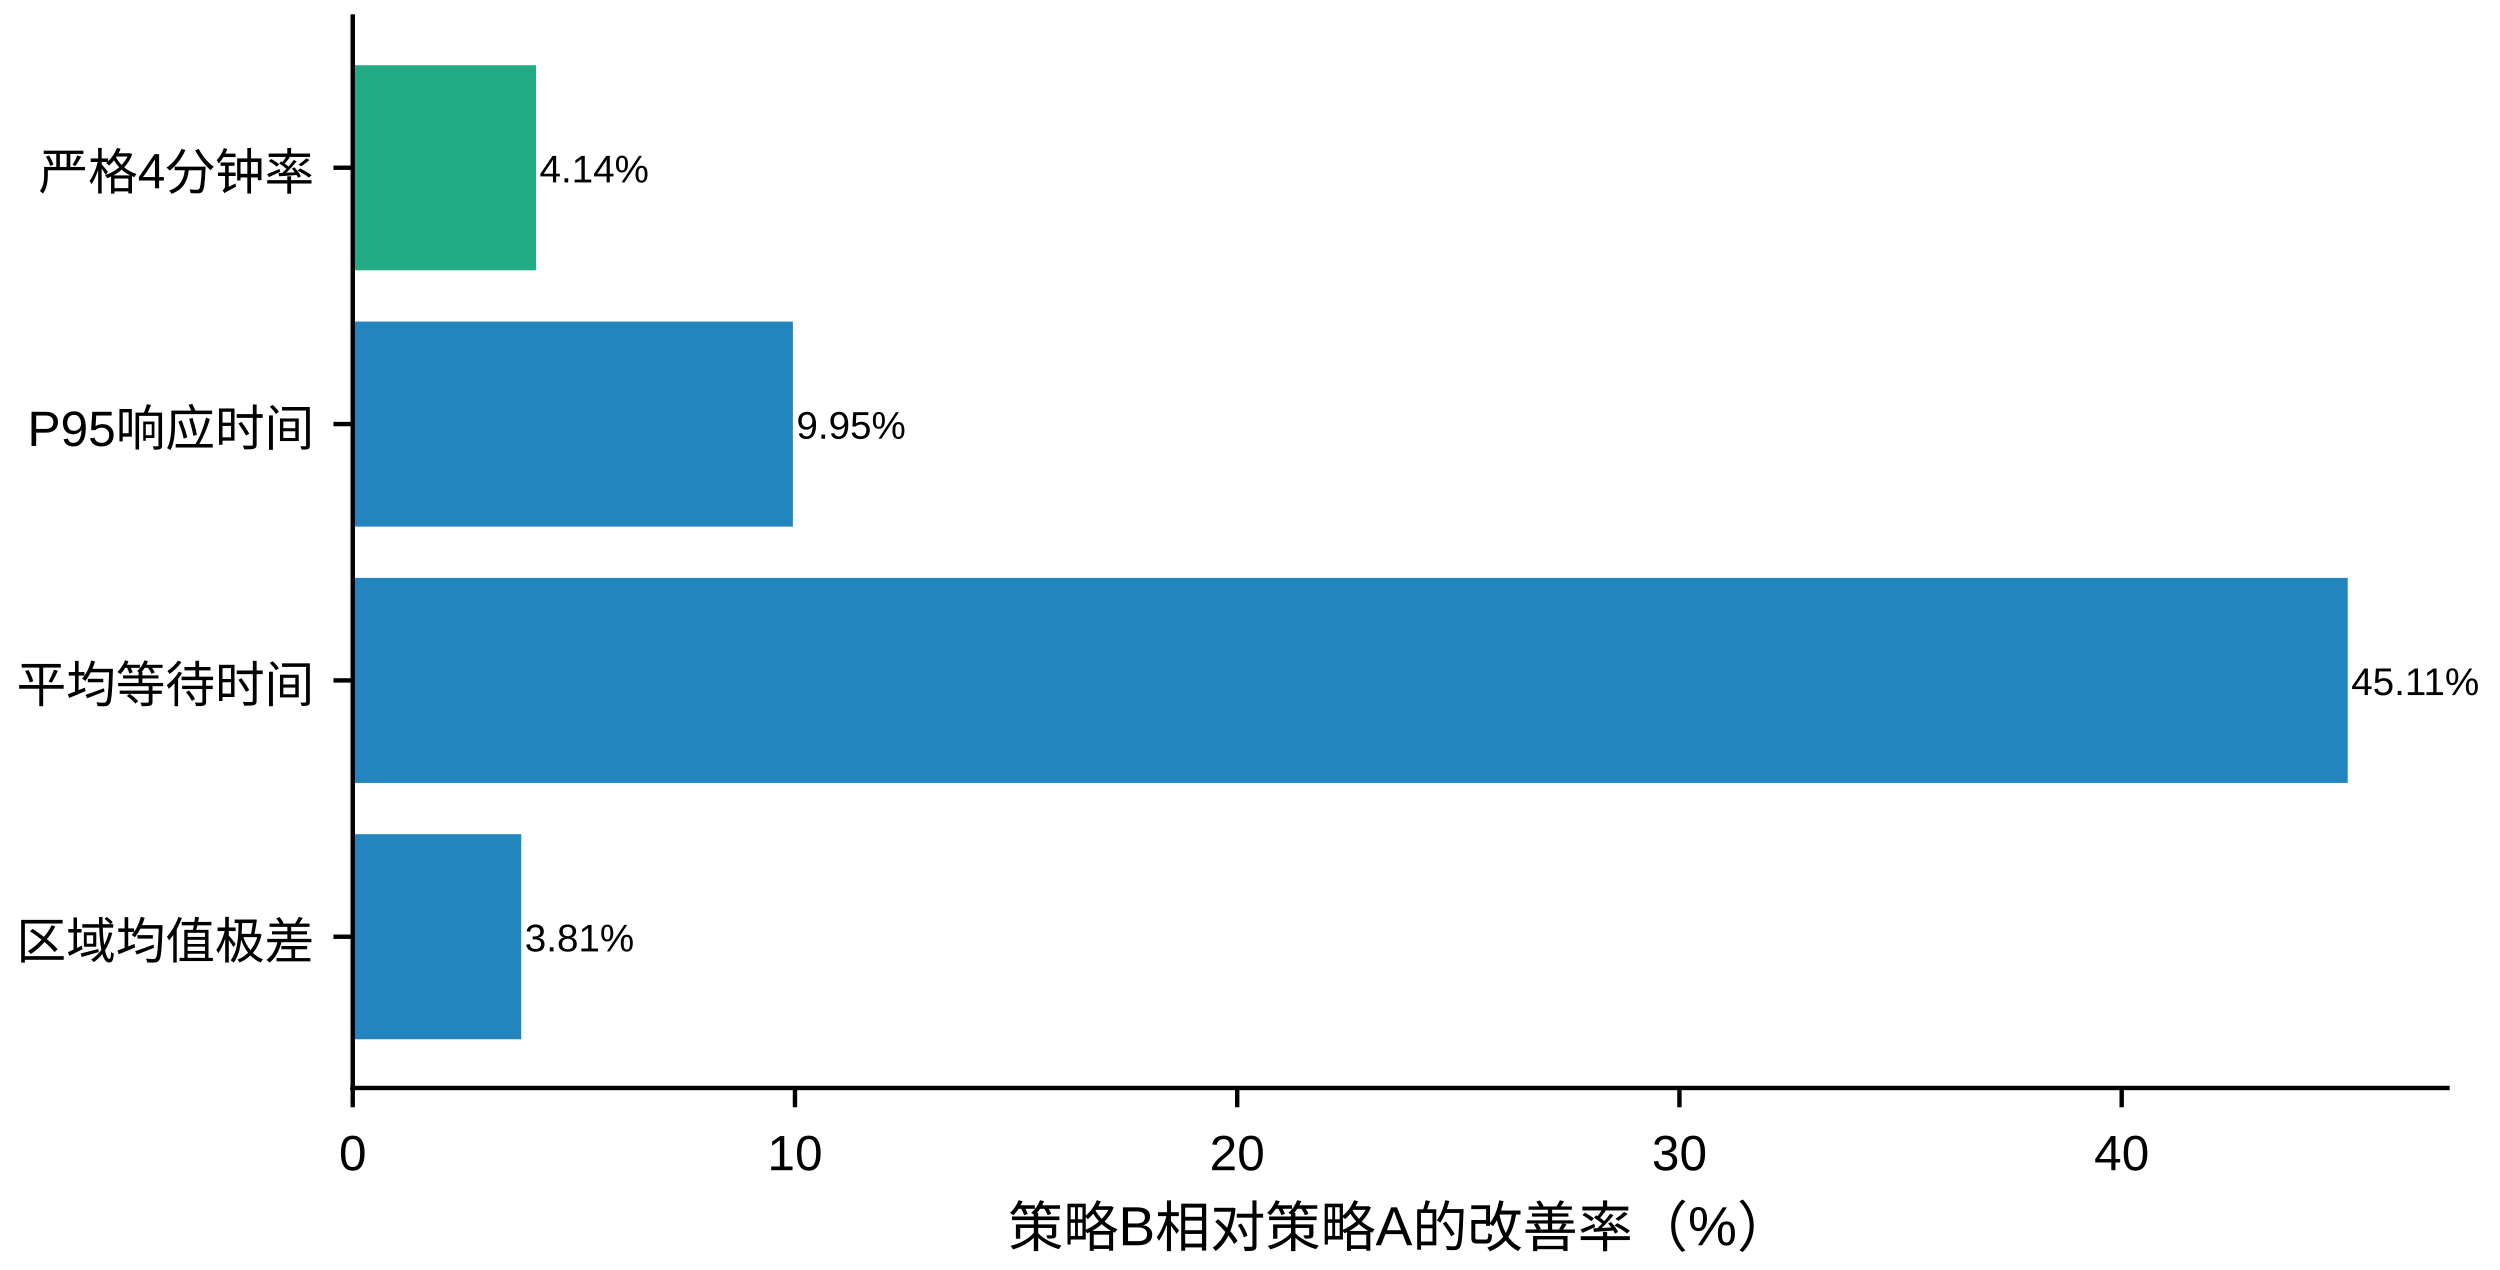
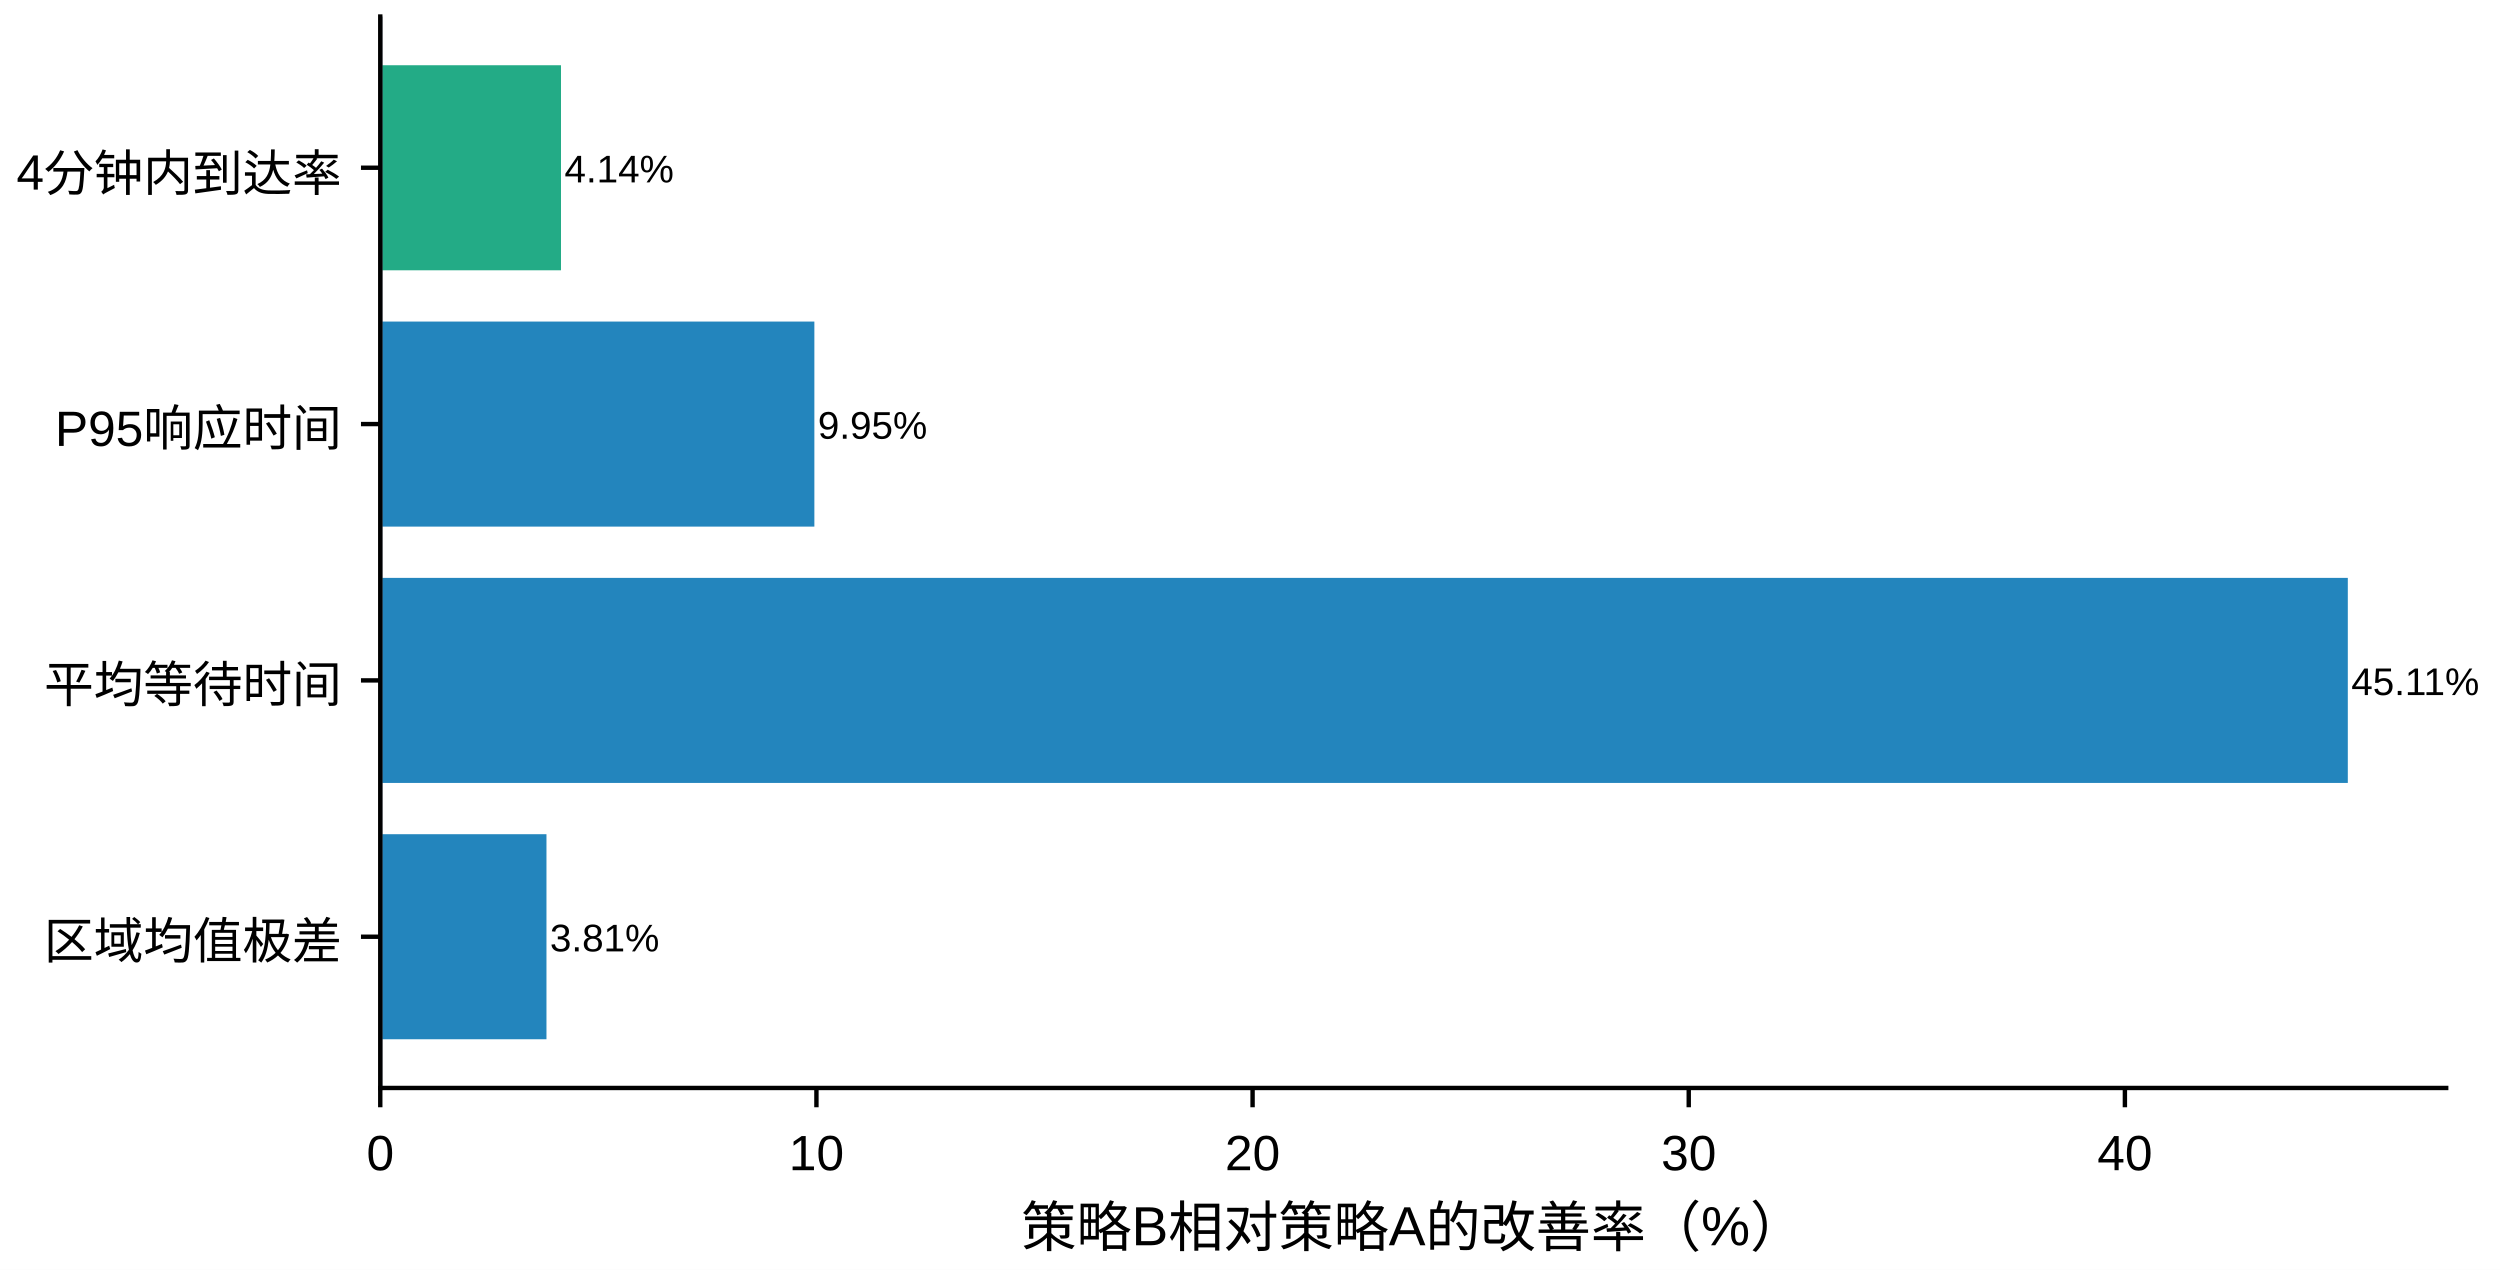
<svg xmlns="http://www.w3.org/2000/svg" xmlns:xlink="http://www.w3.org/1999/xlink" width="453.6pt" height="230.4pt" viewBox="0 0 453.6 230.4" version="1.1">
  <defs>
    <style type="text/css">*{stroke-linejoin: round; stroke-linecap: butt}</style>
  </defs>
  <g id="figure_1">
    <g id="patch_1">
      <path d="M 0 230.4 L 453.6 230.4 L 453.6 0 L 0 0 z " style="fill: #ffffff" />
    </g>
    <g id="axes_1">
      <g id="patch_2">
-         <path d="M 64 197.4 L 444.066 197.4 L 444.066 3 L 64 3 z " style="fill: #ffffff" />
+         <path d="M 68.995 197.4 L 443.837 197.4 L 443.837 3 L 68.995 3 z " style="fill: #ffffff" />
      </g>
      <g id="patch_3">
-         <path d="M 64 11.837 L 97.249 11.837 L 97.249 49.042 L 64 49.042 z " clip-path="url(#p3e1f21b77f)" style="fill: #009e73; opacity: 0.86" />
+         <path d="M 68.995 11.837 L 101.787 11.837 L 101.787 49.042 L 68.995 49.042 z " clip-path="url(#p5071ece3fd)" style="fill: #009e73; opacity: 0.86" />
      </g>
      <g id="patch_4">
-         <path d="M 64 58.344 L 143.862 58.344 L 143.862 95.549 L 64 95.549 z " clip-path="url(#p3e1f21b77f)" style="fill: #0072b2; opacity: 0.86" />
+         <path d="M 68.995 58.344 L 147.759 58.344 L 147.759 95.549 L 68.995 95.549 z " clip-path="url(#p5071ece3fd)" style="fill: #0072b2; opacity: 0.86" />
      </g>
      <g id="patch_5">
-         <path d="M 64 104.851 L 425.968 104.851 L 425.968 142.056 L 64 142.056 z " clip-path="url(#p3e1f21b77f)" style="fill: #0072b2; opacity: 0.86" />
+         <path d="M 68.995 104.851 L 425.987 104.851 L 425.987 142.056 L 68.995 142.056 z " clip-path="url(#p5071ece3fd)" style="fill: #0072b2; opacity: 0.86" />
      </g>
      <g id="patch_6">
-         <path d="M 64 151.358 L 94.577 151.358 L 94.577 188.563 L 64 188.563 z " clip-path="url(#p3e1f21b77f)" style="fill: #0072b2; opacity: 0.86" />
+         <path d="M 68.995 151.358 L 99.151 151.358 L 99.151 188.563 L 68.995 188.563 z " clip-path="url(#p5071ece3fd)" style="fill: #0072b2; opacity: 0.86" />
      </g>
      <g id="matplotlib.axis_1">
        <g id="xtick_1">
          <g id="line2d_1">
            <defs>
-               <path id="m35b7993458" d="M 0 0 L 0 3.5 " style="stroke: #000000; stroke-width: 0.8" />
+               <path id="ma88cf0389b" d="M 0 0 L 0 3.5 " style="stroke: #000000; stroke-width: 0.8" />
            </defs>
            <g>
-               <use xlink:href="#m35b7993458" x="64" y="197.4" style="stroke: #000000; stroke-width: 0.8" />
+               <use xlink:href="#ma88cf0389b" x="68.995" y="197.4" style="stroke: #000000; stroke-width: 0.8" />
            </g>
          </g>
          <g id="text_1">
-             <text style="font-size: 9px; font-family: 'Noto Sans SC', 'Arial', 'Helvetica', 'DejaVu Sans', sans-serif; text-anchor: middle" x="64" y="212.32" transform="rotate(-0 64.00024 212.3198)">0</text>
+             <text style="font-size: 9px; font-family: 'Noto Sans SC', 'Arial', 'Helvetica', 'DejaVu Sans', sans-serif; text-anchor: middle" x="68.995" y="212.32" transform="rotate(-0 68.99524 212.3198)">0</text>
          </g>
        </g>
        <g id="xtick_2">
          <g id="line2d_2">
            <g>
-               <use xlink:href="#m35b7993458" x="144.24" y="197.4" style="stroke: #000000; stroke-width: 0.8" />
+               <use xlink:href="#ma88cf0389b" x="148.132" y="197.4" style="stroke: #000000; stroke-width: 0.8" />
            </g>
          </g>
          <g id="text_2">
-             <text style="font-size: 9px; font-family: 'Noto Sans SC', 'Arial', 'Helvetica', 'DejaVu Sans', sans-serif; text-anchor: middle" x="144.24" y="212.32" transform="rotate(-0 144.2396 212.3198)">10</text>
+             <text style="font-size: 9px; font-family: 'Noto Sans SC', 'Arial', 'Helvetica', 'DejaVu Sans', sans-serif; text-anchor: middle" x="148.132" y="212.32" transform="rotate(-0 148.1316 212.3198)">10</text>
          </g>
        </g>
        <g id="xtick_3">
          <g id="line2d_3">
            <g>
-               <use xlink:href="#m35b7993458" x="224.479" y="197.4" style="stroke: #000000; stroke-width: 0.8" />
+               <use xlink:href="#ma88cf0389b" x="227.268" y="197.4" style="stroke: #000000; stroke-width: 0.8" />
            </g>
          </g>
          <g id="text_3">
-             <text style="font-size: 9px; font-family: 'Noto Sans SC', 'Arial', 'Helvetica', 'DejaVu Sans', sans-serif; text-anchor: middle" x="224.479" y="212.32" transform="rotate(-0 224.479 212.3198)">20</text>
+             <text style="font-size: 9px; font-family: 'Noto Sans SC', 'Arial', 'Helvetica', 'DejaVu Sans', sans-serif; text-anchor: middle" x="227.268" y="212.32" transform="rotate(-0 227.268 212.3198)">20</text>
          </g>
        </g>
        <g id="xtick_4">
          <g id="line2d_4">
            <g>
-               <use xlink:href="#m35b7993458" x="304.718" y="197.4" style="stroke: #000000; stroke-width: 0.8" />
+               <use xlink:href="#ma88cf0389b" x="306.404" y="197.4" style="stroke: #000000; stroke-width: 0.8" />
            </g>
          </g>
          <g id="text_4">
-             <text style="font-size: 9px; font-family: 'Noto Sans SC', 'Arial', 'Helvetica', 'DejaVu Sans', sans-serif; text-anchor: middle" x="304.718" y="212.32" transform="rotate(-0 304.7183 212.3198)">30</text>
+             <text style="font-size: 9px; font-family: 'Noto Sans SC', 'Arial', 'Helvetica', 'DejaVu Sans', sans-serif; text-anchor: middle" x="306.404" y="212.32" transform="rotate(-0 306.4044 212.3198)">30</text>
          </g>
        </g>
        <g id="xtick_5">
          <g id="line2d_5">
            <g>
-               <use xlink:href="#m35b7993458" x="384.958" y="197.4" style="stroke: #000000; stroke-width: 0.8" />
+               <use xlink:href="#ma88cf0389b" x="385.541" y="197.4" style="stroke: #000000; stroke-width: 0.8" />
            </g>
          </g>
          <g id="text_5">
-             <text style="font-size: 9px; font-family: 'Noto Sans SC', 'Arial', 'Helvetica', 'DejaVu Sans', sans-serif; text-anchor: middle" x="384.958" y="212.32" transform="rotate(-0 384.9577 212.3198)">40</text>
+             <text style="font-size: 9px; font-family: 'Noto Sans SC', 'Arial', 'Helvetica', 'DejaVu Sans', sans-serif; text-anchor: middle" x="385.541" y="212.32" transform="rotate(-0 385.5408 212.3198)">40</text>
          </g>
        </g>
        <g id="text_6">
-           <text style="font-size: 10px; font-family: 'Noto Sans SC', 'Arial', 'Helvetica', 'DejaVu Sans', sans-serif; text-anchor: middle" x="254.033" y="226.2" transform="rotate(-0 254.0333 226.1998)">策略B相对策略A的改善率（%）</text>
+           <text style="font-size: 10px; font-family: 'Noto Sans SC', 'Arial', 'Helvetica', 'DejaVu Sans', sans-serif; text-anchor: middle" x="256.416" y="226.2" transform="rotate(-0 256.4161 226.1998)">策略B相对策略A的改善率（%）</text>
        </g>
      </g>
      <g id="matplotlib.axis_2">
        <g id="ytick_1">
          <g id="line2d_6">
            <defs>
-               <path id="md282fd8088" d="M 0 0 L -3.5 0 " style="stroke: #000000; stroke-width: 0.8" />
+               <path id="md9161d72e9" d="M 0 0 L -3.5 0 " style="stroke: #000000; stroke-width: 0.8" />
            </defs>
            <g>
-               <use xlink:href="#md282fd8088" x="64" y="30.439" style="stroke: #000000; stroke-width: 0.8" />
+               <use xlink:href="#md9161d72e9" x="68.995" y="30.439" style="stroke: #000000; stroke-width: 0.8" />
            </g>
          </g>
          <g id="text_7">
-             <text style="font-size: 9px; font-family: 'Noto Sans SC', 'Arial', 'Helvetica', 'DejaVu Sans', sans-serif; text-anchor: end" x="57" y="34.399" transform="rotate(-0 57.00024 34.39941)">严格4分钟率</text>
+             <text style="font-size: 9px; font-family: 'Noto Sans SC', 'Arial', 'Helvetica', 'DejaVu Sans', sans-serif; text-anchor: end" x="61.995" y="34.399" transform="rotate(-0 61.99524 34.39941)">4分钟内到达率</text>
          </g>
        </g>
        <g id="ytick_2">
          <g id="line2d_7">
            <g>
-               <use xlink:href="#md282fd8088" x="64" y="76.946" style="stroke: #000000; stroke-width: 0.8" />
+               <use xlink:href="#md9161d72e9" x="68.995" y="76.946" style="stroke: #000000; stroke-width: 0.8" />
            </g>
          </g>
          <g id="text_8">
-             <text style="font-size: 9px; font-family: 'Noto Sans SC', 'Arial', 'Helvetica', 'DejaVu Sans', sans-serif; text-anchor: end" x="57" y="80.906" transform="rotate(-0 57.00024 80.90647)">P95响应时间</text>
+             <text style="font-size: 9px; font-family: 'Noto Sans SC', 'Arial', 'Helvetica', 'DejaVu Sans', sans-serif; text-anchor: end" x="61.995" y="80.906" transform="rotate(-0 61.99524 80.90647)">P95响应时间</text>
          </g>
        </g>
        <g id="ytick_3">
          <g id="line2d_8">
            <g>
-               <use xlink:href="#md282fd8088" x="64" y="123.454" style="stroke: #000000; stroke-width: 0.8" />
+               <use xlink:href="#md9161d72e9" x="68.995" y="123.454" style="stroke: #000000; stroke-width: 0.8" />
            </g>
          </g>
          <g id="text_9">
-             <text style="font-size: 9px; font-family: 'Noto Sans SC', 'Arial', 'Helvetica', 'DejaVu Sans', sans-serif; text-anchor: end" x="57" y="127.414" transform="rotate(-0 57.00024 127.4135)">平均等待时间</text>
+             <text style="font-size: 9px; font-family: 'Noto Sans SC', 'Arial', 'Helvetica', 'DejaVu Sans', sans-serif; text-anchor: end" x="61.995" y="127.414" transform="rotate(-0 61.99524 127.4135)">平均等待时间</text>
          </g>
        </g>
        <g id="ytick_4">
          <g id="line2d_9">
            <g>
-               <use xlink:href="#md282fd8088" x="64" y="169.961" style="stroke: #000000; stroke-width: 0.8" />
+               <use xlink:href="#md9161d72e9" x="68.995" y="169.961" style="stroke: #000000; stroke-width: 0.8" />
            </g>
          </g>
          <g id="text_10">
-             <text style="font-size: 9px; font-family: 'Noto Sans SC', 'Arial', 'Helvetica', 'DejaVu Sans', sans-serif; text-anchor: end" x="57" y="173.921" transform="rotate(-0 57.00024 173.9206)">区域均值极差</text>
+             <text style="font-size: 9px; font-family: 'Noto Sans SC', 'Arial', 'Helvetica', 'DejaVu Sans', sans-serif; text-anchor: end" x="61.995" y="173.921" transform="rotate(-0 61.99524 173.9206)">区域均值极差</text>
          </g>
        </g>
      </g>
      <g id="line2d_10">
-         <path d="M 64 197.4 L 64 3 " clip-path="url(#p3e1f21b77f)" style="fill: none; stroke: #6b7280; stroke-width: 0.8; stroke-linecap: square" />
+         <path d="M 68.995 197.4 L 68.995 3 " clip-path="url(#p5071ece3fd)" style="fill: none; stroke: #6b7280; stroke-width: 0.8; stroke-linecap: square" />
      </g>
      <g id="patch_7">
-         <path d="M 64 197.4 L 64 3 " style="fill: none; stroke: #000000; stroke-width: 0.8; stroke-linejoin: miter; stroke-linecap: square" />
+         <path d="M 68.995 197.4 L 68.995 3 " style="fill: none; stroke: #000000; stroke-width: 0.8; stroke-linejoin: miter; stroke-linecap: square" />
      </g>
      <g id="patch_8">
-         <path d="M 64 197.4 L 444.066 197.4 " style="fill: none; stroke: #000000; stroke-width: 0.8; stroke-linejoin: miter; stroke-linecap: square" />
+         <path d="M 68.995 197.4 L 443.837 197.4 " style="fill: none; stroke: #000000; stroke-width: 0.8; stroke-linejoin: miter; stroke-linecap: square" />
      </g>
      <g id="text_11">
-         <text style="font-size: 7px; font-family: 'Noto Sans SC', 'Arial', 'Helvetica', 'DejaVu Sans', sans-serif; text-anchor: start" x="97.891" y="33.099" transform="rotate(-0 97.89128 33.09941)">4.14%</text>
+         <text style="font-size: 7px; font-family: 'Noto Sans SC', 'Arial', 'Helvetica', 'DejaVu Sans', sans-serif; text-anchor: start" x="102.42" y="33.099" transform="rotate(-0 102.4204 33.09941)">4.14%</text>
      </g>
      <g id="text_12">
-         <text style="font-size: 7px; font-family: 'Noto Sans SC', 'Arial', 'Helvetica', 'DejaVu Sans', sans-serif; text-anchor: start" x="144.504" y="79.606" transform="rotate(-0 144.5041 79.60647)">9.95%</text>
+         <text style="font-size: 7px; font-family: 'Noto Sans SC', 'Arial', 'Helvetica', 'DejaVu Sans', sans-serif; text-anchor: start" x="148.393" y="79.606" transform="rotate(-0 148.3925 79.60647)">9.95%</text>
      </g>
      <g id="text_13">
-         <text style="font-size: 7px; font-family: 'Noto Sans SC', 'Arial', 'Helvetica', 'DejaVu Sans', sans-serif; text-anchor: start" x="426.61" y="126.114" transform="rotate(-0 426.6099 126.1135)">45.11%</text>
+         <text style="font-size: 7px; font-family: 'Noto Sans SC', 'Arial', 'Helvetica', 'DejaVu Sans', sans-serif; text-anchor: start" x="426.62" y="126.114" transform="rotate(-0 426.6204 126.1135)">45.11%</text>
      </g>
      <g id="text_14">
-         <text style="font-size: 7px; font-family: 'Noto Sans SC', 'Arial', 'Helvetica', 'DejaVu Sans', sans-serif; text-anchor: start" x="95.219" y="172.621" transform="rotate(-0 95.2187 172.6206)">3.81%</text>
+         <text style="font-size: 7px; font-family: 'Noto Sans SC', 'Arial', 'Helvetica', 'DejaVu Sans', sans-serif; text-anchor: start" x="99.785" y="172.621" transform="rotate(-0 99.78457 172.6206)">3.81%</text>
      </g>
    </g>
  </g>
  <defs>
-     <clipPath id="p3e1f21b77f">
-       <rect x="64" y="3" width="380.066" height="194.4" />
+     <clipPath id="p5071ece3fd">
+       <rect x="68.995" y="3" width="374.842" height="194.4" />
    </clipPath>
  </defs>
</svg>
